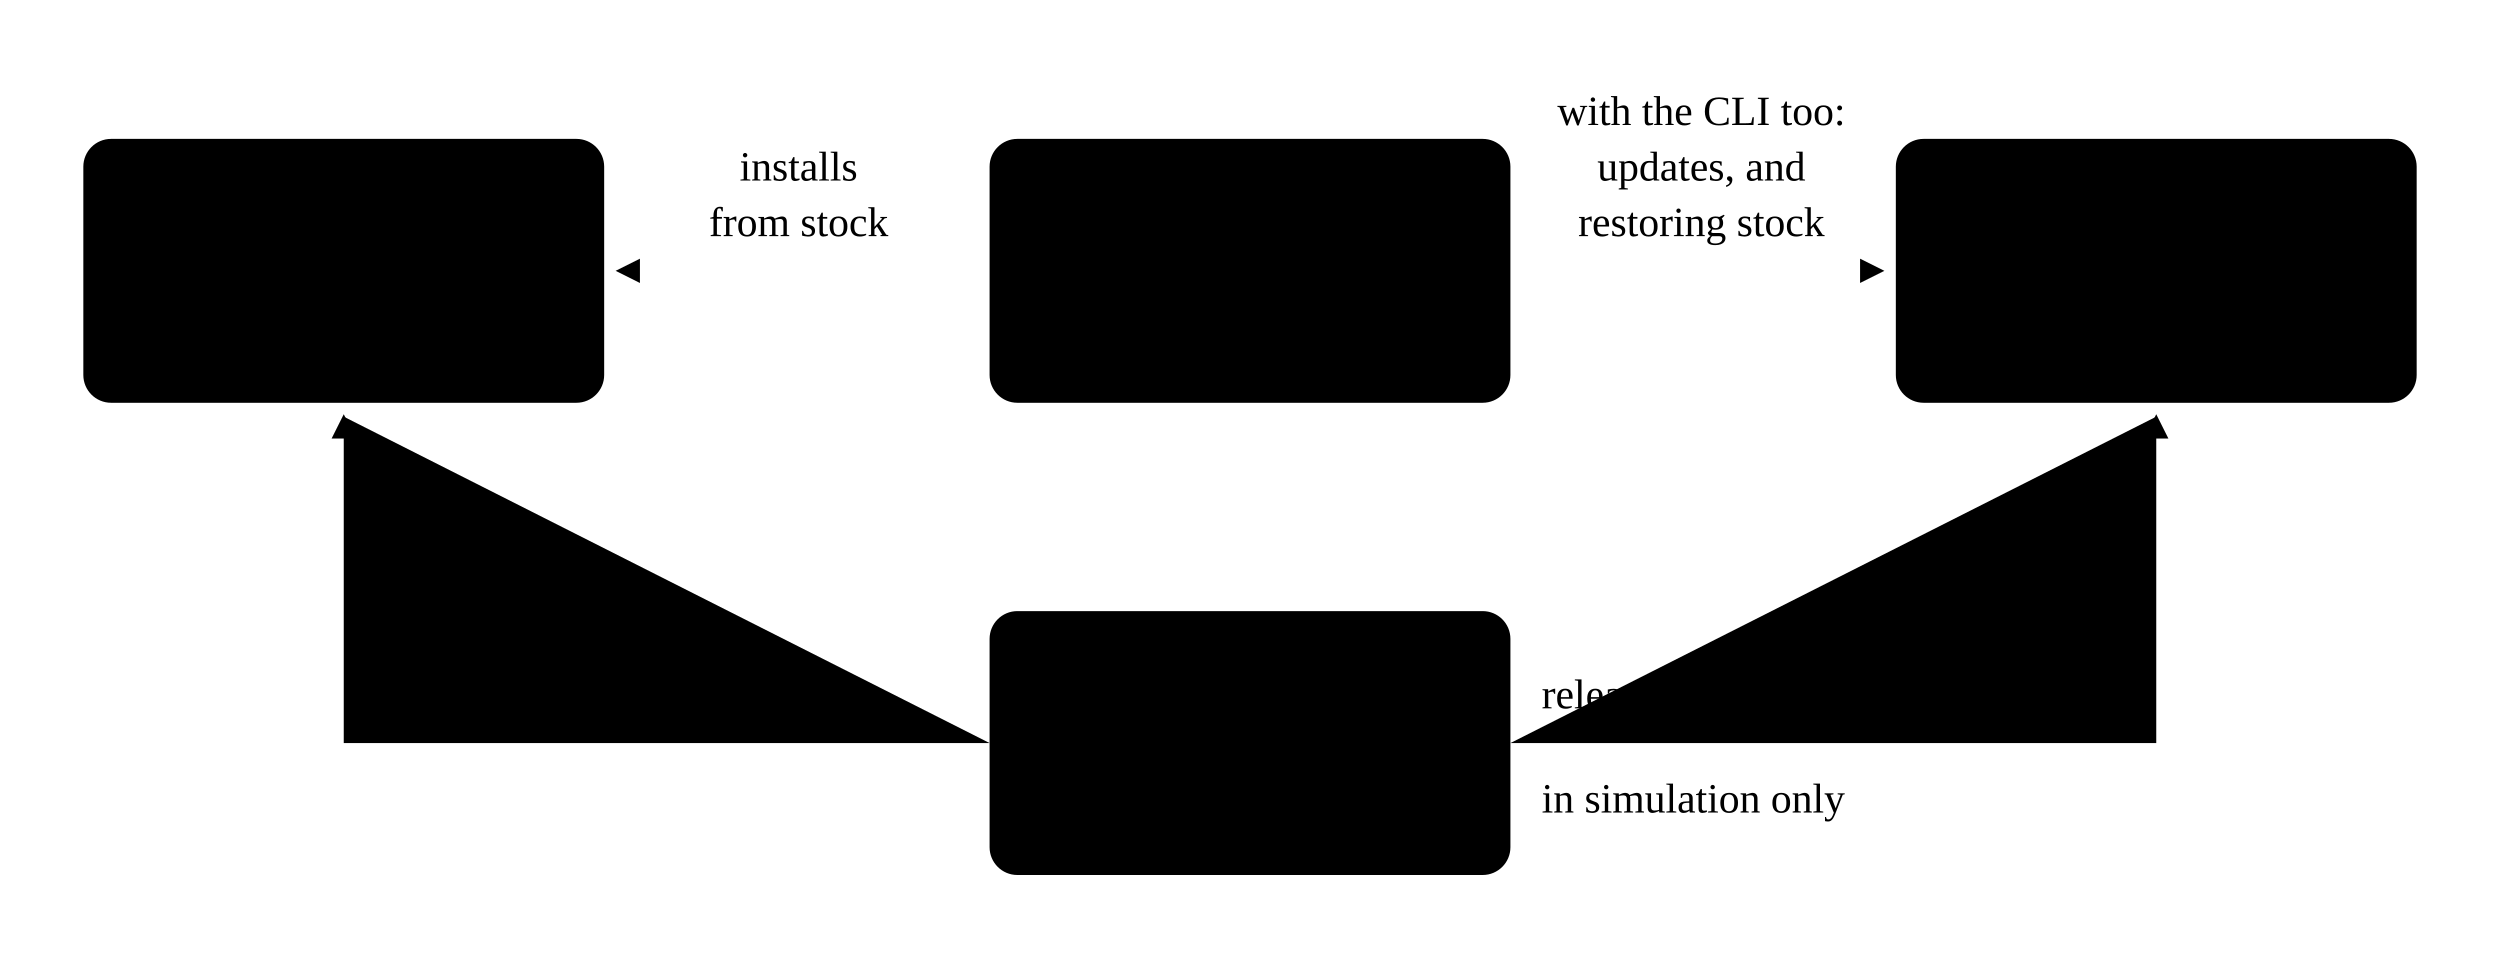
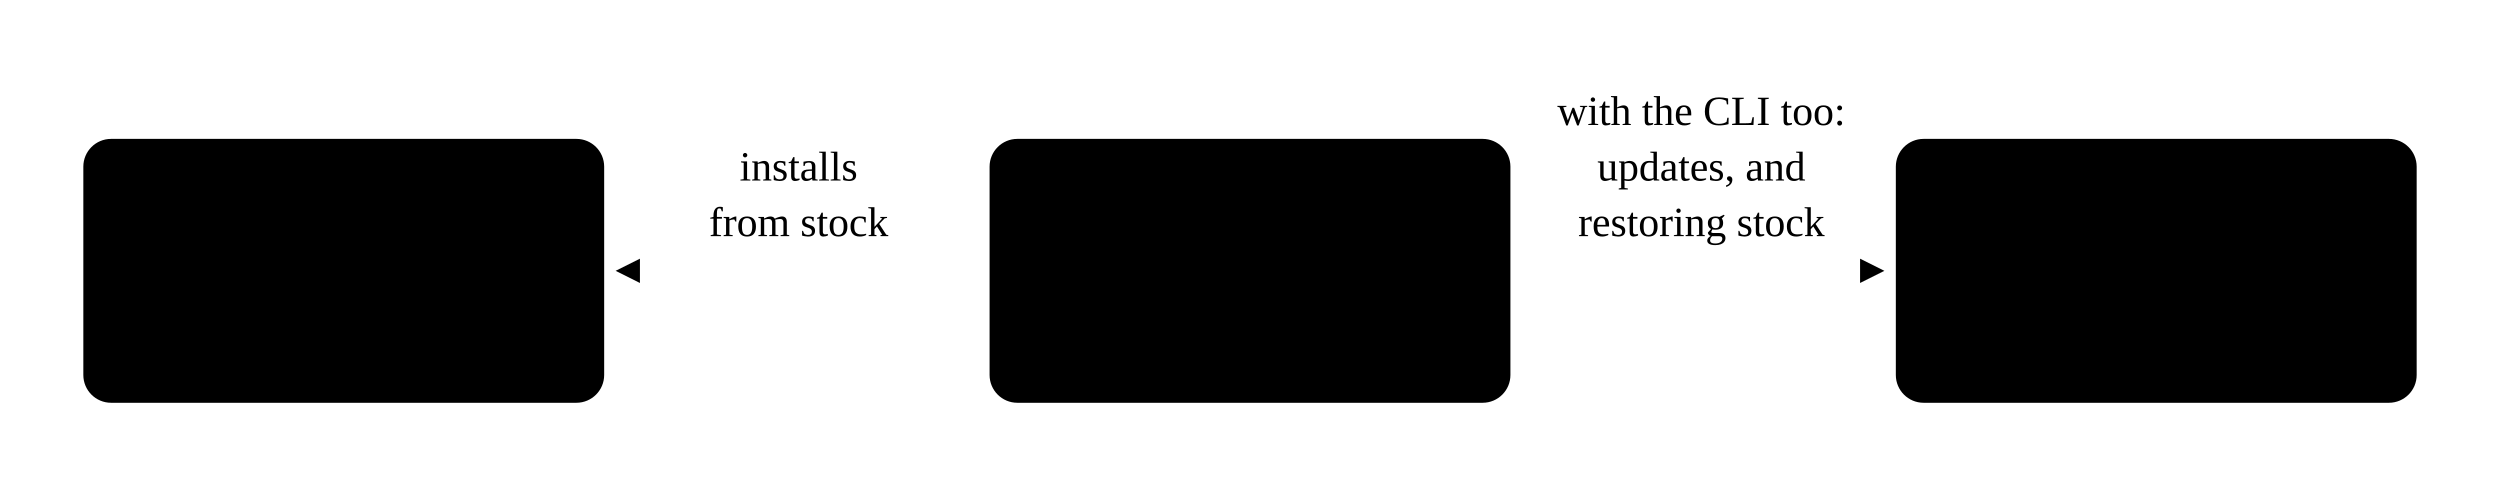
- <svg xmlns="http://www.w3.org/2000/svg" viewBox="0 0 720 280" role="img" aria-labelledby="system-routes-title system-routes-desc">
+ <svg xmlns="http://www.w3.org/2000/svg" viewBox="0 0 720 140" role="img" aria-labelledby="system-routes-title system-routes-desc">
  <defs>
-     <marker id="system-routes-arrow" viewBox="0 0 10 10" refX="9" refY="5" markerWidth="7" markerHeight="7" orient="auto-start-reverse">
-       <path class="d-head" d="M0,0 L10,5 L0,10 z" />
-     </marker>
    <marker id="system-routes-arrow-accent" viewBox="0 0 10 10" refX="9" refY="5" markerWidth="7" markerHeight="7" orient="auto-start-reverse">
      <path class="d-head-accent" d="M0,0 L10,5 L0,10 z" />
-     </marker>
-     <marker id="system-routes-arrow-fault" viewBox="0 0 10 10" refX="9" refY="5" markerWidth="7" markerHeight="7" orient="auto-start-reverse">
-       <path class="d-head-fault" d="M0,0 L10,5 L0,10 z" />
    </marker>
  </defs>
  <rect class="d-box" x="24" y="40" width="150" height="76" rx="8" />
  <text x="99" y="72" text-anchor="middle" class="d-title">Feeder on stock</text>
  <text x="99" y="91" text-anchor="middle" class="d-muted">the vendor's firmware</text>
  <rect class="d-accent" x="285" y="40" width="150" height="76" rx="8" />
  <text x="360" y="83" text-anchor="middle" class="d-title">The app</text>
  <rect class="d-box" x="546" y="40" width="150" height="76" rx="8" />
  <text x="621" y="83" text-anchor="middle" class="d-title">Feeder on Wellfed</text>
-   <rect class="d-unknown" x="285" y="176" width="150" height="76" rx="8" />
-   <text x="360" y="210" text-anchor="middle" class="d-title">The server</text>
-   <text x="360" y="229" text-anchor="middle" class="d-muted">optional</text>
  <line class="d-wire-accent" x1="285" y1="78" x2="178" y2="78" marker-end="url(#system-routes-arrow-accent)" />
  <text x="230" y="52" text-anchor="middle" class="d-muted">installs</text>
  <text x="230" y="68" text-anchor="middle" class="d-muted">from stock</text>
  <line class="d-wire-accent" x1="435" y1="78" x2="542" y2="78" marker-end="url(#system-routes-arrow-accent)" />
  <text x="490" y="36" text-anchor="middle" class="d-muted">with the CLI too:</text>
  <text x="490" y="52" text-anchor="middle" class="d-muted">updates, and</text>
  <text x="490" y="68" text-anchor="middle" class="d-muted">restoring stock</text>
-   <path class="d-wire d-dashed" d="M435,214 L621,214 L621,120" marker-end="url(#system-routes-arrow)" />
-   <text x="444" y="204" class="d-muted">release installs,</text>
-   <text x="444" y="234" class="d-muted">in simulation only</text>
-   <path class="d-wire-fault d-dashed" d="M285,214 L99,214 L99,120" marker-end="url(#system-routes-arrow-fault)" />
-   <text x="192" y="204" text-anchor="middle" class="d-text-fault">never</text>
</svg>
